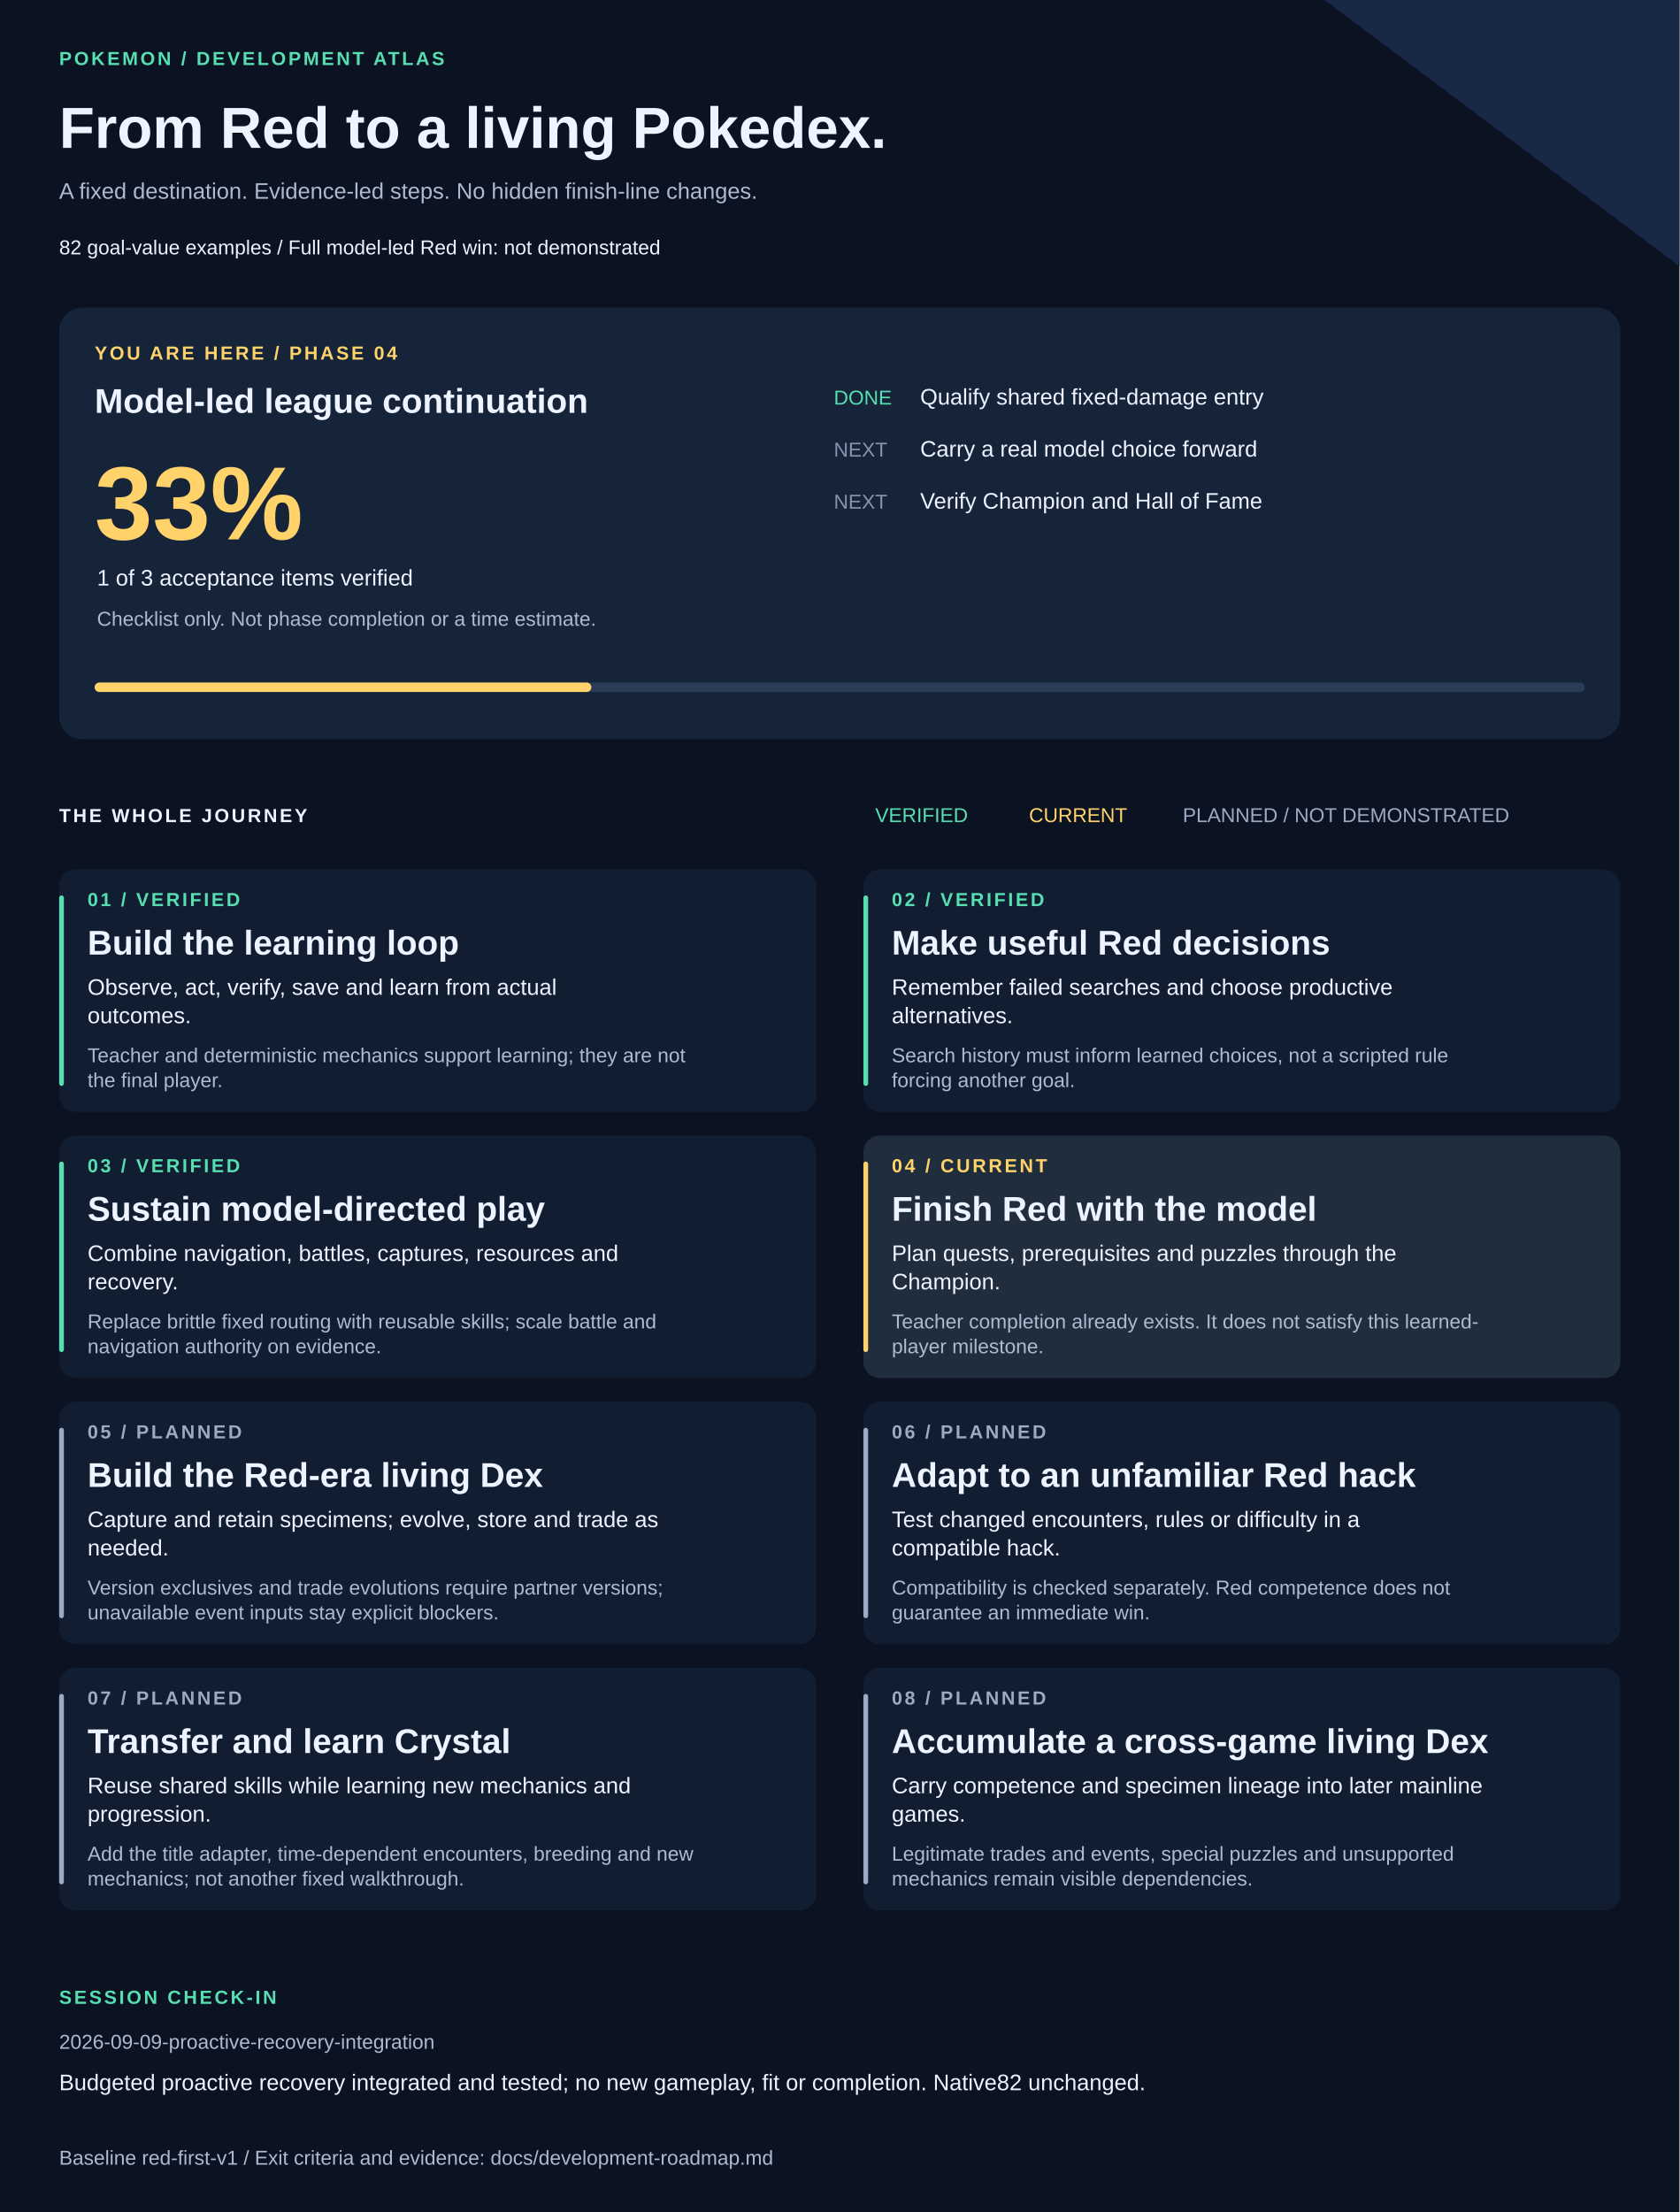
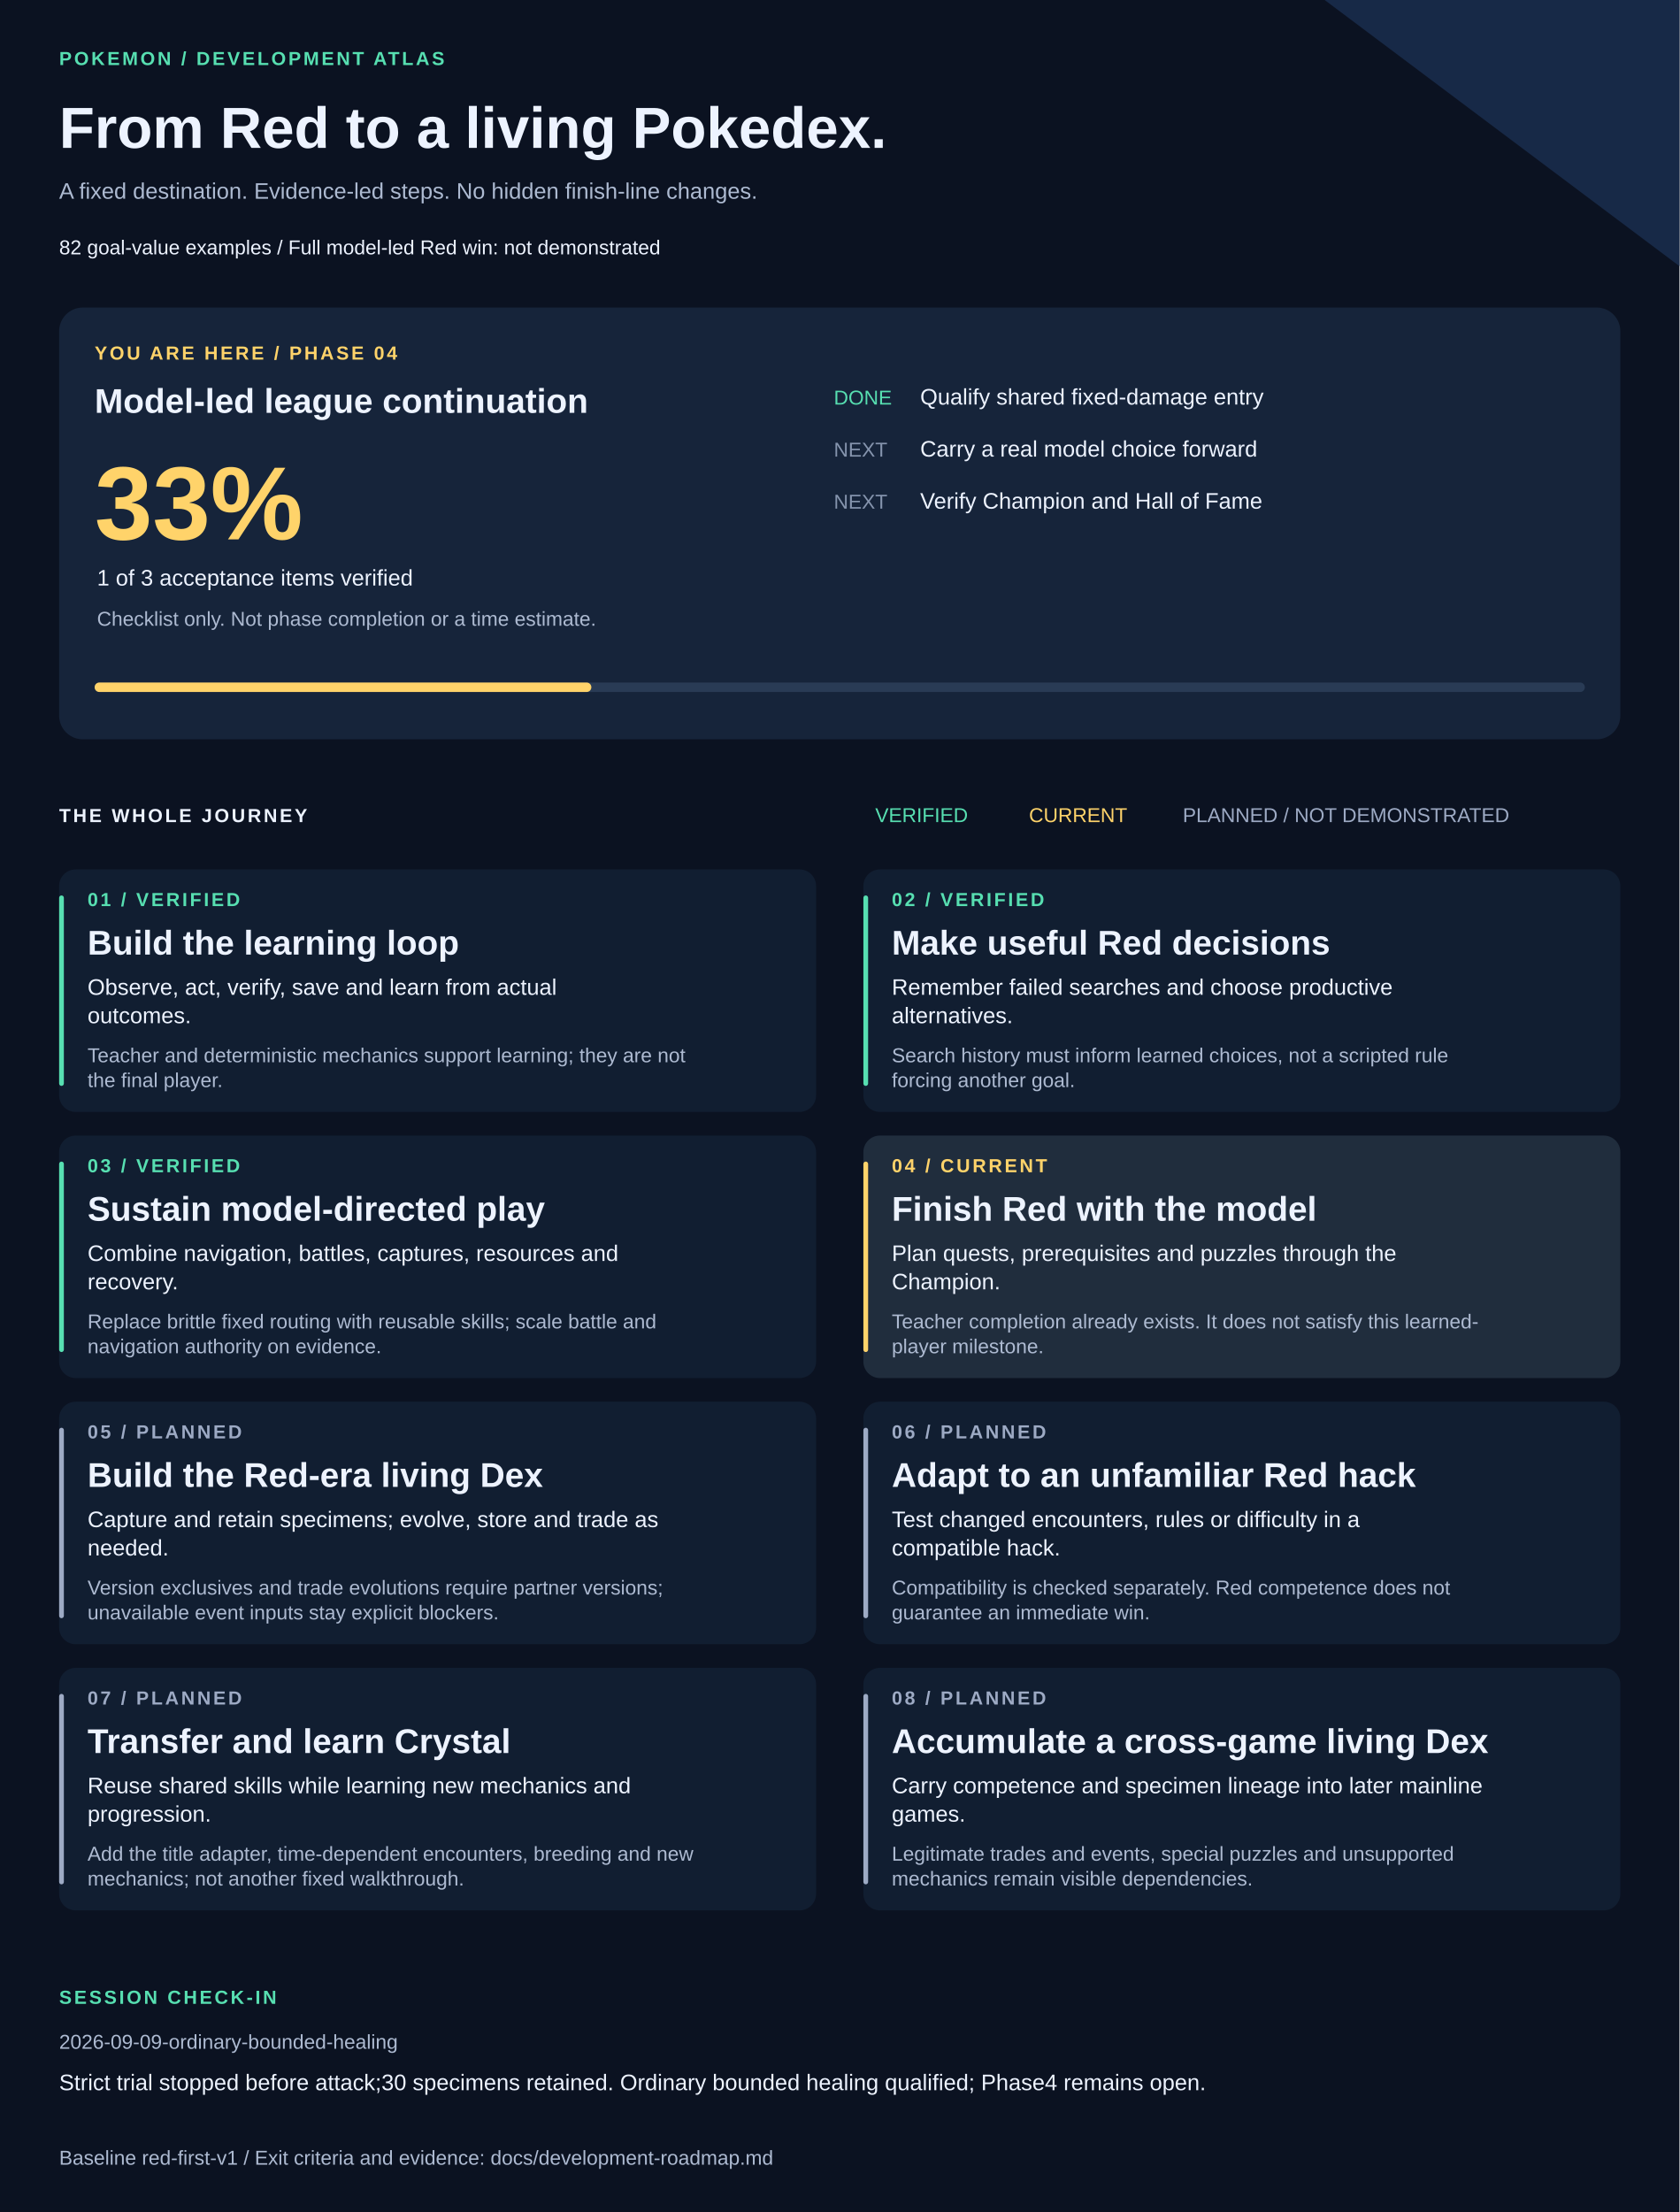
<svg xmlns="http://www.w3.org/2000/svg" width="1420" height="1870" viewBox="0 0 1420 1870" role="img" aria-labelledby="title description">
  <style>text{font-family:Arial,Helvetica,sans-serif;fill:#edf3ff}.muted{fill:#adbad1}.eyebrow{font-size:16px;letter-spacing:2px;font-weight:bold}.heading{font-size:29px;font-weight:bold}.body{font-size:19px}.small{font-size:17px}</style>
  <rect width="1420" height="1870" fill="#0b1221" />
  <path d="M1120 0H1420V225Z" fill="#172947" />
  <text x="50" y="55" class="eyebrow" style="fill:#57dfb1">POKEMON / DEVELOPMENT ATLAS</text>
  <text x="50" y="125" style="font-size:49px;font-weight:bold">From Red to a living Pokedex.</text>
  <text x="50" y="168" class="body muted">A fixed destination. Evidence-led steps. No hidden finish-line changes.</text>
  <text x="50" y="215" class="small">82 goal-value examples  /  Full model-led Red win: not demonstrated</text>
  <rect x="50" y="260" width="1320" height="365" rx="20" fill="#16243a" />
  <text x="80" y="304" class="eyebrow" style="fill:#ffd36a">YOU ARE HERE / PHASE 04</text>
  <text x="80" y="349" class="heading">Model-led league continuation</text>
  <text x="80" y="456" style="font-size:88px;font-weight:bold;fill:#ffd36a">33%</text>
  <text x="82" y="495" class="body">1 of 3 acceptance items verified</text>
  <text x="82" y="529" class="small muted">Checklist only. Not phase completion or a time estimate.</text>
  <text x="705" y="342" class="small" style="fill:#57dfb1">DONE</text>
  <text x="778" y="342" class="body">Qualify shared fixed-damage entry</text>
  <text x="705" y="386" class="small" style="fill:#8594ad">NEXT</text>
  <text x="778" y="386" class="body">Carry a real model choice forward</text>
  <text x="705" y="430" class="small" style="fill:#8594ad">NEXT</text>
  <text x="778" y="430" class="body">Verify Champion and Hall of Fame</text>
  <rect x="80" y="577" width="1260" height="8" rx="4" fill="#293b55" />
  <rect x="80" y="577" width="420" height="8" rx="4" fill="#ffd36a" />
  <text x="50" y="695" class="eyebrow">THE WHOLE JOURNEY</text>
  <text x="740" y="695" class="small" style="fill:#57dfb1">VERIFIED</text>
  <text x="870" y="695" class="small" style="fill:#ffd36a">CURRENT</text>
  <text x="1000" y="695" class="small" style="fill:#9daac4">PLANNED / NOT DEMONSTRATED</text>
  <rect x="50" y="735" width="640" height="205" rx="14" fill="#111e31" />
  <rect x="50" y="757" width="4" height="161" rx="2" fill="#57dfb1" />
  <text x="74" y="766" class="eyebrow" style="fill:#57dfb1">01 / VERIFIED</text>
  <text x="74" y="807" class="heading">Build the learning loop</text>
  <text x="74" y="841" class="body">Observe, act, verify, save and learn from actual</text>
  <text x="74" y="865" class="body">outcomes.</text>
  <text x="74" y="898" class="small muted">Teacher and deterministic mechanics support learning; they are not</text>
  <text x="74" y="919" class="small muted">the final player.</text>
  <rect x="730" y="735" width="640" height="205" rx="14" fill="#111e31" />
  <rect x="730" y="757" width="4" height="161" rx="2" fill="#57dfb1" />
  <text x="754" y="766" class="eyebrow" style="fill:#57dfb1">02 / VERIFIED</text>
  <text x="754" y="807" class="heading">Make useful Red decisions</text>
  <text x="754" y="841" class="body">Remember failed searches and choose productive</text>
  <text x="754" y="865" class="body">alternatives.</text>
  <text x="754" y="898" class="small muted">Search history must inform learned choices, not a scripted rule</text>
  <text x="754" y="919" class="small muted">forcing another goal.</text>
  <rect x="50" y="960" width="640" height="205" rx="14" fill="#111e31" />
  <rect x="50" y="982" width="4" height="161" rx="2" fill="#57dfb1" />
  <text x="74" y="991" class="eyebrow" style="fill:#57dfb1">03 / VERIFIED</text>
  <text x="74" y="1032" class="heading">Sustain model-directed play</text>
  <text x="74" y="1066" class="body">Combine navigation, battles, captures, resources and</text>
  <text x="74" y="1090" class="body">recovery.</text>
  <text x="74" y="1123" class="small muted">Replace brittle fixed routing with reusable skills; scale battle and</text>
  <text x="74" y="1144" class="small muted">navigation authority on evidence.</text>
  <rect x="730" y="960" width="640" height="205" rx="14" fill="#202d3d" />
  <rect x="730" y="982" width="4" height="161" rx="2" fill="#ffd36a" />
  <text x="754" y="991" class="eyebrow" style="fill:#ffd36a">04 / CURRENT</text>
  <text x="754" y="1032" class="heading">Finish Red with the model</text>
  <text x="754" y="1066" class="body">Plan quests, prerequisites and puzzles through the</text>
  <text x="754" y="1090" class="body">Champion.</text>
  <text x="754" y="1123" class="small muted">Teacher completion already exists. It does not satisfy this learned-</text>
  <text x="754" y="1144" class="small muted">player milestone.</text>
  <rect x="50" y="1185" width="640" height="205" rx="14" fill="#111e31" />
  <rect x="50" y="1207" width="4" height="161" rx="2" fill="#9daac4" />
  <text x="74" y="1216" class="eyebrow" style="fill:#9daac4">05 / PLANNED</text>
  <text x="74" y="1257" class="heading">Build the Red-era living Dex</text>
  <text x="74" y="1291" class="body">Capture and retain specimens; evolve, store and trade as</text>
  <text x="74" y="1315" class="body">needed.</text>
  <text x="74" y="1348" class="small muted">Version exclusives and trade evolutions require partner versions;</text>
  <text x="74" y="1369" class="small muted">unavailable event inputs stay explicit blockers.</text>
  <rect x="730" y="1185" width="640" height="205" rx="14" fill="#111e31" />
  <rect x="730" y="1207" width="4" height="161" rx="2" fill="#9daac4" />
  <text x="754" y="1216" class="eyebrow" style="fill:#9daac4">06 / PLANNED</text>
  <text x="754" y="1257" class="heading">Adapt to an unfamiliar Red hack</text>
  <text x="754" y="1291" class="body">Test changed encounters, rules or difficulty in a</text>
  <text x="754" y="1315" class="body">compatible hack.</text>
  <text x="754" y="1348" class="small muted">Compatibility is checked separately. Red competence does not</text>
  <text x="754" y="1369" class="small muted">guarantee an immediate win.</text>
  <rect x="50" y="1410" width="640" height="205" rx="14" fill="#111e31" />
  <rect x="50" y="1432" width="4" height="161" rx="2" fill="#9daac4" />
  <text x="74" y="1441" class="eyebrow" style="fill:#9daac4">07 / PLANNED</text>
  <text x="74" y="1482" class="heading">Transfer and learn Crystal</text>
  <text x="74" y="1516" class="body">Reuse shared skills while learning new mechanics and</text>
  <text x="74" y="1540" class="body">progression.</text>
  <text x="74" y="1573" class="small muted">Add the title adapter, time-dependent encounters, breeding and new</text>
  <text x="74" y="1594" class="small muted">mechanics; not another fixed walkthrough.</text>
  <rect x="730" y="1410" width="640" height="205" rx="14" fill="#111e31" />
  <rect x="730" y="1432" width="4" height="161" rx="2" fill="#9daac4" />
  <text x="754" y="1441" class="eyebrow" style="fill:#9daac4">08 / PLANNED</text>
  <text x="754" y="1482" class="heading">Accumulate a cross-game living Dex</text>
  <text x="754" y="1516" class="body">Carry competence and specimen lineage into later mainline</text>
  <text x="754" y="1540" class="body">games.</text>
  <text x="754" y="1573" class="small muted">Legitimate trades and events, special puzzles and unsupported</text>
  <text x="754" y="1594" class="small muted">mechanics remain visible dependencies.</text>
  <text x="50" y="1694" class="eyebrow" style="fill:#57dfb1">SESSION CHECK-IN</text>
-   <text x="50" y="1732" class="small muted">2026-09-09-proactive-recovery-integration</text>
-   <text x="50" y="1767" class="body">Budgeted proactive recovery integrated and tested; no new gameplay, fit or completion. Native82 unchanged.</text>
+   <text x="50" y="1732" class="small muted">2026-09-09-ordinary-bounded-healing</text>
+   <text x="50" y="1767" class="body">Strict trial stopped before attack;30 specimens retained. Ordinary bounded healing qualified; Phase4 remains open.</text>
  <text x="50" y="1830" class="small muted">Baseline red-first-v1 / Exit criteria and evidence: docs/development-roadmap.md</text>
</svg>
